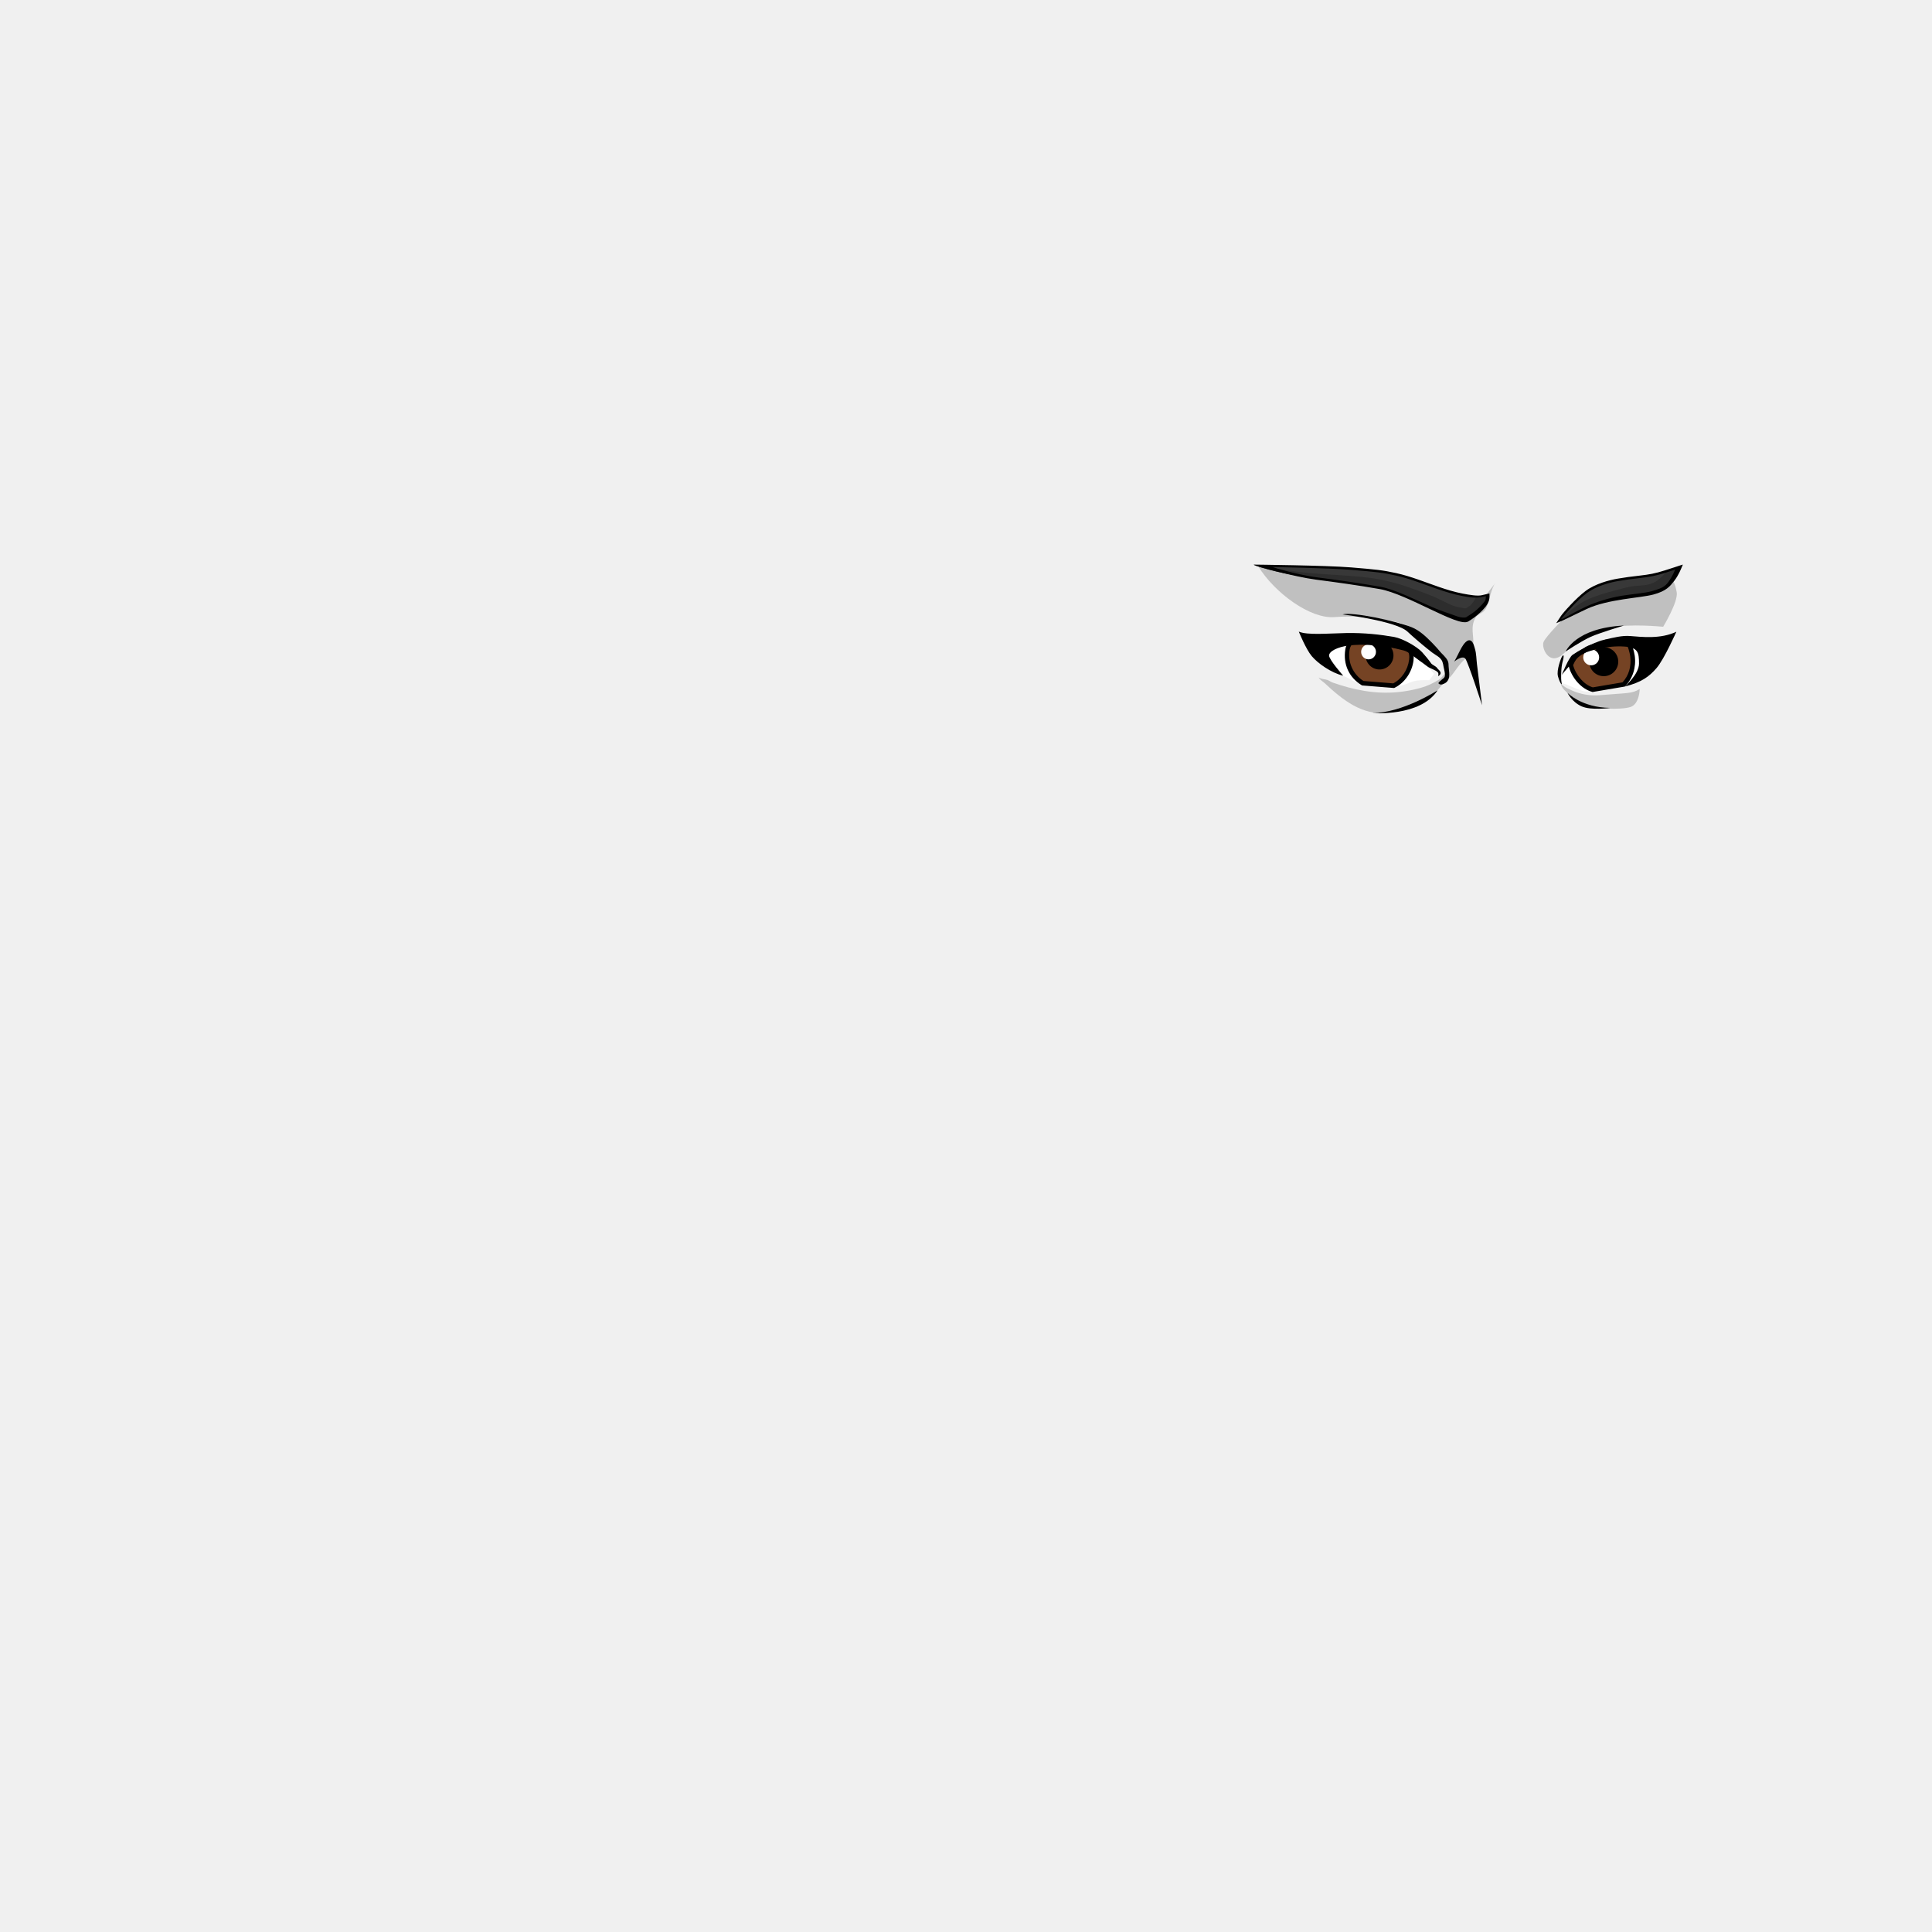
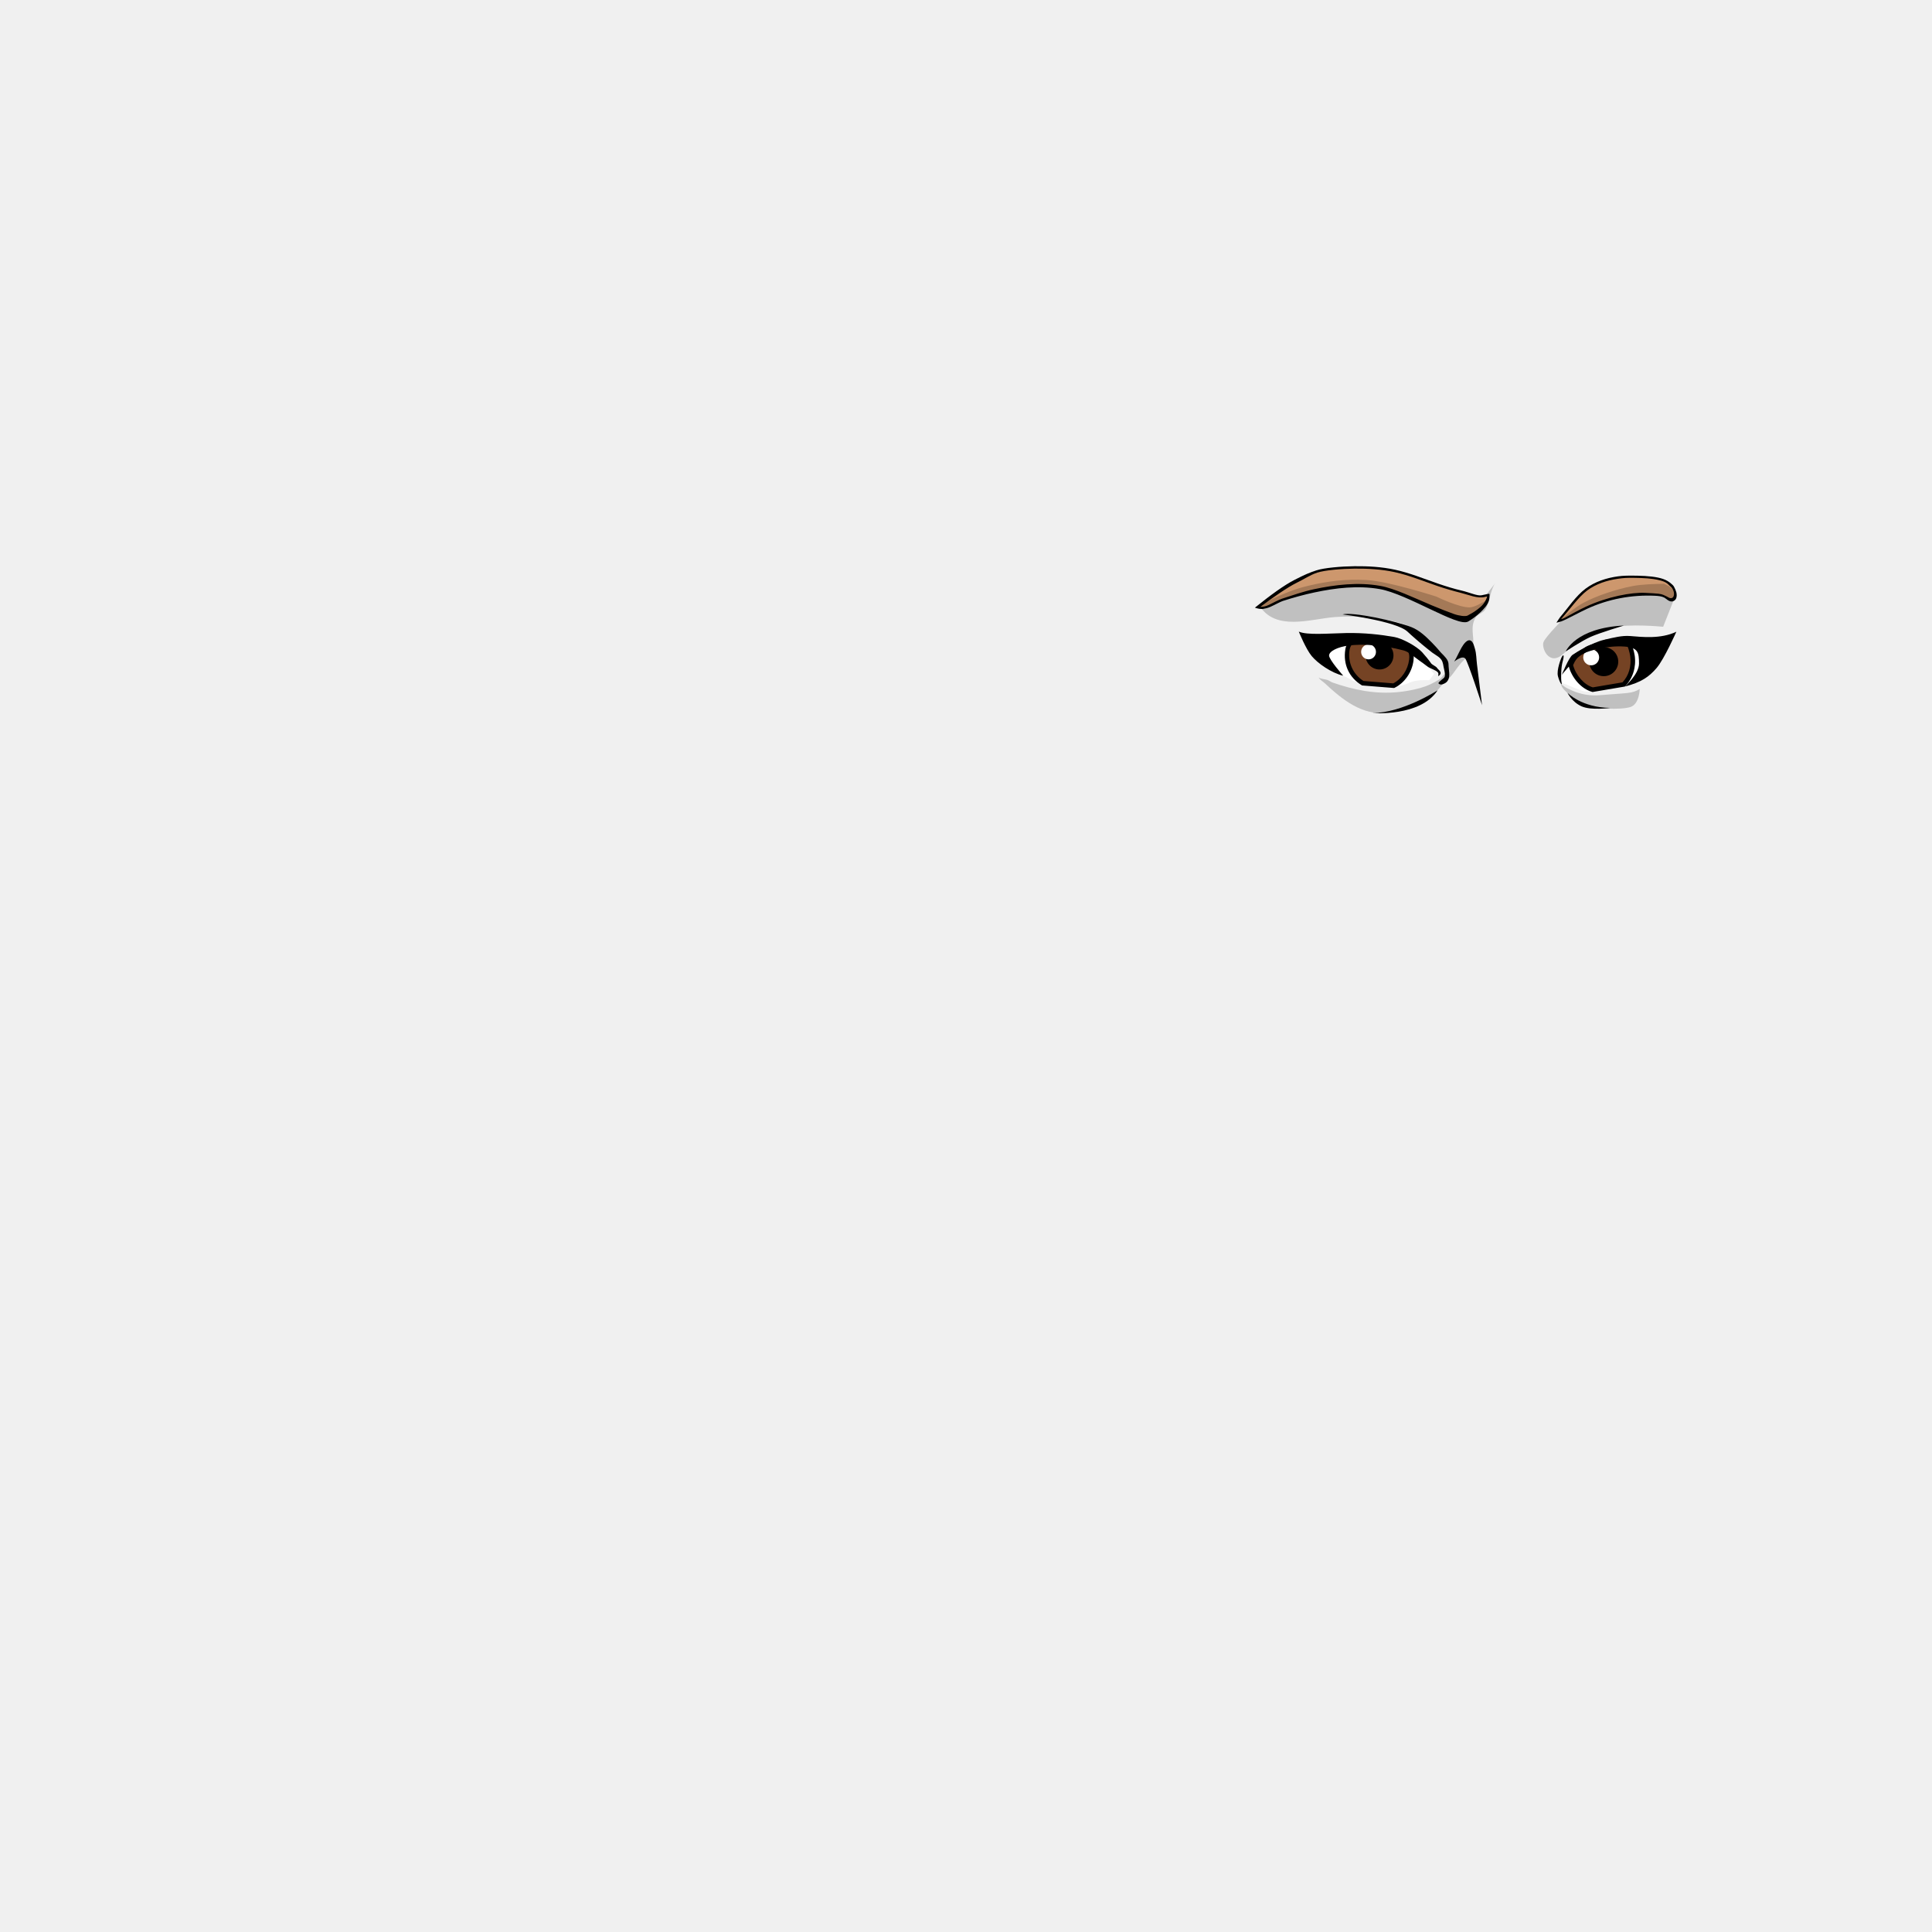
<svg xmlns="http://www.w3.org/2000/svg" version="1.1" id="svg156786" width="400" height="400" viewBox="0 0 400 400">
  <defs id="defs156790" />
  <g id="g156794">
    <path id="rect9954" style="fill:#000000;fill-opacity:0.2;stroke-width:0.8;stroke-miterlimit:40" d="M 299.457 139 C 299.36 139.205 299.209 139.401 299.002 139.611 C 298.641 139.977 298.366 140.443 297.932 140.707 C 296.641 141.491 295.514 142.041 294.045 142.445 C 292.516 142.865 290.947 143.151 289.367 143.301 C 284.715 143.743 280.289 142.844 275.914 141.318 C 275.53 141.184 275.247 140.937 274.865 140.793 C 274.324 140.589 273.462 140.613 273.016 140.254 C 273.212 140.721 273.927 141.122 274.283 141.455 C 277.905 144.847 281.957 148.14 287.244 147.604 C 290.247 147.298 293.086 146.044 295.629 144.465 C 296.46 143.95 297.19 143.407 297.834 142.674 C 298.23 142.22 298.593 141.739 299.002 141.299 C 299.338 140.937 299.774 140.711 300.098 140.355 C 300.481 139.935 300.827 139.471 301.17 139 L 299.457 139 z " />
    <path d="m 323.161,141.615 c 0.515,0.28 0.805,0.673 1.333,0.9 0.636,0.273 1.227,0.583 1.9,0.813 1.479,0.509 3.129,0.747 4.781,0.604 5.771,-0.495 6.625,-0.271 8.307,-1.28 0,0 -0.028,3.125 -1.927,3.732 -1.899,0.607 -7.852,0.499 -10.259,-0.784 -0.931,-0.496 -1.696,-1.155 -2.415,-1.8 -0.753,-0.679 -1.517,-1.3 -1.721,-2.185" style="opacity:0.2;fill:#000000;fill-opacity:1;fill-rule:nonzero;stroke:none;stroke-width:1.333" id="path163872" />
    <path d="m 336.605,141.87 c 0.593,-0.203 1.017,-0.749 1.017,-0.749 l 2.419,-2.707 -0.301,-4.539 -6.963,-0.491 c 0,0 -6.353,1.799 -7.657,3.112 -1.304,1.313 -1.941,4.076 -1.969,4.159 0,0 0.139,0.831 0.665,0.909 0.527,0.08 3.409,1.533 4.439,1.6 1.655,0.108 5.583,-0.7 6.427,-0.935 0.844,-0.235 1.924,-0.36 1.924,-0.36" style="fill:#ffffff;fill-opacity:1;fill-rule:nonzero;stroke:none;stroke-width:1.333" id="path163926" />
    <path d="m 273.576,134.808 3.88,-1.805 12.451,0.743 4.565,2.848 2.431,2.933 -0.985,1.297 c -1.204,-0.037 -2.323,-0.045 -3.452,0.287 -0.824,0.241 -1.531,0.703 -2.412,0.824 -1.065,0.145 -2.413,0.12 -3.473,-0.021 -2.448,-0.327 -4.596,-0.017 -6.801,-1.161 -0.367,-0.189 -1,-0.557 -1.395,-0.695 -0.167,-0.057 -0.625,-0.289 -0.743,-0.408 -0.031,-0.033 -4.291,-4.365 -4.291,-4.365 z" style="fill:#ffffff;fill-opacity:1;fill-rule:nonzero;stroke:none;stroke-width:1.333" id="path163930" />
    <path d="m 291.695,134.161 c 0.217,0.933 0.623,1.552 0.497,2.539 -0.292,2.3 -1.745,4.336 -3.64,5.265 l -6.404,-0.512 c -2.329,-1.42 -3.632,-3.989 -3.161,-6.943 0.139,-0.871 0.499,-1.292 0.92,-2.007 3.193,-0.457 8.439,0.721 11.788,1.657" style="fill:#754324;fill-opacity:1;fill-rule:nonzero;stroke:none;stroke-width:1.333" id="path163934" />
    <path d="m 282.753,135.282 c -0.224,1.593 0.875,3.071 2.455,3.299 1.579,0.228 3.041,-0.88 3.267,-2.473 0.224,-1.593 -0.875,-3.071 -2.455,-3.299 -1.58,-0.228 -3.043,0.88 -3.267,2.473" style="fill:#000000;fill-opacity:1;fill-rule:nonzero;stroke:none;stroke-width:1.333" id="path163938" />
    <path d="m 291.736,136.621 c 0.101,-0.8 0.045,-1.445 -0.416,-2.053 -3.023,-0.833 -8.025,-1.967 -11.145,-1.615 -0.347,0.636 -0.633,0.86 -0.752,1.541 -0.444,2.573 0.683,5.111 2.873,6.496 l 6.163,0.493 c 1.735,-0.9 3.015,-2.795 3.277,-4.863 m -9.831,5.235 c -2.585,-1.575 -3.864,-4.307 -3.372,-7.393 0.143,-0.896 0.519,-1.408 0.988,-2.204 l 0.119,-0.203 0.221,-0.032 c 3.167,-0.453 8.144,0.597 11.947,1.659 l 0.253,0.071 0.065,0.281 c 0.54,1 0.651,1.72 0.521,2.744 -0.307,2.407 -1.841,4.605 -3.892,5.611 l -0.115,0.056 -6.641,-0.531 z" style="fill:#000000;fill-opacity:1;fill-rule:nonzero;stroke:none;stroke-width:1.333" id="path163942" />
    <path d="m 284.88,134.966 c 0,0.855 -0.687,1.548 -1.535,1.548 -0.848,0 -1.535,-0.693 -1.535,-1.548 0,-0.855 0.687,-1.548 1.535,-1.548 0.848,0 1.535,0.693 1.535,1.548" style="fill:#ffffff;fill-opacity:1;fill-rule:nonzero;stroke:none;stroke-width:1.333" id="path163946" />
    <path d="m 288.664,131.881 c 1.628,0.289 4.617,1.892 5.773,3.153 0.539,0.585 1.411,1.644 1.863,2.307 0.188,0.276 1.005,0.625 1.176,0.884 0.179,0.272 0.467,0.477 0.649,0.744 0.127,0.185 0.159,0.351 0.119,0.5 -0.052,0.201 -0.235,0.375 -0.484,0.524 0.004,-0.277 0.141,-0.536 -0.065,-0.781 -0.416,-0.497 -1.623,-0.811 -2.141,-1.208 -0.581,-0.444 -1.169,-0.877 -1.767,-1.295 -0.976,-0.68 -2.064,-1.745 -3.197,-2.045 -4.629,-1.224 -8.759,-1.341 -11.291,-1.023 -2.416,0.304 -4.136,1.215 -4.128,2.089 0.008,0.875 2.929,4.168 2.929,4.168 -2.464,-0.571 -5.287,-2.572 -6.523,-4.061 -1.236,-1.489 -2.672,-5.067 -2.672,-5.067 1.725,0.767 6.015,0.375 9.769,0.296 3.755,-0.079 7.241,0.327 9.989,0.815" style="fill:#000000;fill-opacity:1;fill-rule:nonzero;stroke:none;stroke-width:1.333" id="path163950" />
    <path d="m 332.377,132.92 c -1.051,0.647 -3.052,0.901 -3.779,1.44 -1.327,0.983 -2.203,0.812 -3.175,3.28 0.599,2.503 2.519,4.597 4.425,5.139 l 6.175,-1.052 c 1.417,-1.48 2.051,-3.668 1.744,-5.879 -0.132,-0.948 -0.587,-2.455 -1.037,-3.2 -1.252,0.157 -2.765,0.052 -4.353,0.272" style="fill:#754324;fill-opacity:1;fill-rule:nonzero;stroke:none;stroke-width:1.333" id="path163962" />
    <path d="m 335.043,136.992 c 0,1.659 -1.344,3.003 -3.003,3.003 -1.659,0 -3.003,-1.344 -3.003,-3.003 0,-1.659 1.344,-3.003 3.003,-3.003 1.659,0 3.003,1.344 3.003,3.003" style="fill:#000000;fill-opacity:1;fill-rule:nonzero;stroke:none;stroke-width:1.333" id="path163966" />
    <path d="m 331.085,136.101 c 0,0.909 -0.737,1.647 -1.647,1.647 -0.909,0 -1.647,-0.737 -1.647,-1.647 0,-0.909 0.737,-1.647 1.647,-1.647 0.909,0 1.647,0.737 1.647,1.647" style="fill:#ffffff;fill-opacity:1;fill-rule:nonzero;stroke:none;stroke-width:1.333" id="path163970" />
    <path d="m 325.695,137.706 c 0.552,2.079 2.263,4.073 4.083,4.605 l 6.144,-1.039 c 1.277,-1.365 1.889,-3.323 1.601,-5.393 -0.108,-0.775 -0.484,-2.104 -0.859,-2.768 -1.459,0.187 -5.352,0.412 -6.081,0.631 -0.689,0.208 -1.5,0.788 -1.813,1.013 l -0.267,0.191 c -1.143,0.812 -1.945,0.703 -2.808,2.76 m 4.035,5.565 -0.099,-0.027 c -2.247,-0.607 -4.271,-2.935 -4.885,-5.464 l -0.037,-0.148 0.059,-0.141 c 1.003,-2.435 1.983,-2.452 3.191,-3.311 l 0.265,-0.188 c 0.456,-0.328 1.232,-0.519 2.04,-0.763 0.711,-0.212 1.447,-0.433 1.931,-0.723 l 0.083,-0.049 0.095,-0.013 c 1.413,-0.196 2.924,-0.069 4.543,-0.272 l 0.276,-0.033 0.14,0.223 c 0.509,0.82 0.988,2.423 1.124,3.401 0.333,2.393 -0.421,4.72 -1.968,6.277 l -0.105,0.107 z" style="fill:#000000;fill-opacity:1;fill-rule:nonzero;stroke:none;stroke-width:1.333" id="path163974" />
    <path d="m 347.069,130.796 c 0,0 -2.509,5.673 -4.085,7.505 -1.576,1.831 -3.137,2.953 -6.603,3.845 0,0 2.969,-2.529 2.959,-4.771 -0.009,-2.24 -0.16,-3.316 -3.039,-3.515 -3.511,-0.24 -7.088,0.808 -8.511,1.445 -1.421,0.639 -4.424,4.393 -4.424,4.393 0,0 1.409,-3.541 2.205,-4.112 0.795,-0.569 4.107,-2.545 6.472,-3.107 2.128,-0.504 3.795,-0.923 5.455,-0.795 2.408,0.185 6.32,0.668 9.571,-0.891" style="fill:#000000;fill-opacity:1;fill-rule:nonzero;stroke:none;stroke-width:1.333" id="path163978" />
    <path d="m 297.641,142.921 c 0,0 -7.316,4.727 -13.517,4.704 0,0 9.925,0.833 13.517,-4.704" style="fill:#000000;fill-opacity:1;fill-rule:nonzero;stroke:none;stroke-width:1.333" id="path163994" />
    <path d="m 323.269,136.179 c 0,0 -1.064,2.527 -0.709,3.84 0.355,1.312 0.931,2.137 0.753,1.36 -0.177,-0.777 -0.132,-3.208 0.221,-4.423 0.355,-1.215 0.223,-1.749 -0.265,-0.777" style="fill:#000000;fill-opacity:1;fill-rule:nonzero;stroke:none;stroke-width:1.333" id="path163998" />
    <path d="m 324.521,143.427 c 0,0 2.895,3.076 8.867,3.135 0,0 -3.969,0.58 -5.972,-0.337 -2.004,-0.917 -2.895,-2.797 -2.895,-2.797" style="fill:#000000;fill-opacity:1;fill-rule:nonzero;stroke:none;stroke-width:1.333" id="path164002" />
  </g>
  <g id="layer1">
    <path d="m 305.79,137.526 c -0.127,-1.019 -0.113,-2.184 -0.412,-3.167 -0.151,-0.493 -0.319,-1.328 -0.78,-1.661 -0.796,-0.573 -1.672,0.823 -1.976,1.347 -0.551,0.955 -0.975,1.979 -1.537,2.927 0,0 1.709,-1.391 2.305,-0.596 0.595,0.793 3.451,9.627 3.451,9.627 -0.06,-0.489 -0.121,-0.977 -0.181,-1.465 -0.289,-2.337 -0.58,-4.673 -0.869,-7.011" style="fill:#000000;fill-opacity:1;fill-rule:nonzero;stroke:none;stroke-width:1.333" id="path163990" />
  </g>
  <g id="layer2" style="display:none">
    <path id="path163916" style="opacity:0.2;fill:#000000;fill-opacity:1;fill-rule:nonzero;stroke:none;stroke-width:1.333" d="m 283.445,120.414 c -2.214,-0.031 -4.407,0.166 -6.586,0.516 -2.531,0.407 -5.042,1.018 -7.545,1.717 -0.612,0.171 -8.698,2.553 -8.631,2.658 3.403,5.471 10.582,2.858 15.6,2.459 4.361,-0.347 10.016,0.112 14.215,1.406 2.073,0.639 5.818,3.887 6.385,4.639 0.249,0.332 1.541,1.175 1.67,1.525 0.165,0.451 0.446,0.86 0.574,1.332 0.103,0.38 0.309,0.751 0.395,1.123 0.114,0.501 0.08,0.866 -0.086,1.211 h 1.734 c 0.433,-0.594 0.861,-1.198 1.34,-1.746 0.817,-0.932 2.112,-1.732 2.404,-2.996 0.451,-1.96 -0.437,-3.705 0.232,-5.646 0.668,-1.937 1.892,-1.161 2.689,-3.02 0.563,-1.316 0.901,-3.809 1.771,-4.906 -1.259,1.587 -3.442,4.845 -5.498,5.285 -2.381,0.508 -4.831,-0.765 -6.939,-1.861 -2.308,-1.199 -4.486,-2.211 -7.014,-2.842 -2.261,-0.563 -4.497,-0.823 -6.711,-0.854 z m 40.207,14.97 c 2.635,-2.413 7.436,-4.575 10.4,-5.447 2.964,-0.872 10.288,-0.175 10.288,-0.175 l 2.807,-7.115 -6.295,-0.907 -8.491,-0.111 -8.249,6.04 c 0,0 -4.011,4.011 -4.533,5.231 -0.523,1.221 1.172,5.14 4.073,2.483" />
    <path id="path163958" style="fill:#000000;fill-opacity:1;fill-rule:nonzero;stroke:none;stroke-width:1.333" d="m 324.172,134.868 c 0,0 2.031,-4.869 12.023,-5.352 0,0 -4.952,1.491 -6.836,2.323 -1.885,0.833 -5.187,3.029 -5.187,3.029 m -24.504,1.808 c -0.363,-0.652 -0.993,-1.165 -1.485,-1.741 -0.557,-0.653 -1.133,-1.291 -1.735,-1.903 -1.197,-1.219 -2.557,-2.515 -4.155,-3.161 -3.213,-1.3 -12.313,-3.244 -14.325,-2.664 0,0 11.112,1.364 13.445,3.571 0.26,0.245 0.525,0.487 0.792,0.725 1.4,1.256 2.847,2.465 4.332,3.617 0.74,0.573 1.733,0.936 2.091,1.873 0.127,0.332 0.185,0.683 0.243,1.032 0.099,0.596 0.389,1.411 0.256,1.997 -0.084,0.373 -0.44,0.508 -0.689,0.747 -0.132,0.127 -0.643,0.515 -0.613,0.683 0.031,0.171 0.381,0.276 0.54,0.277 0.296,0 0.889,-0.276 1.116,-0.5 0.903,-0.893 0.483,-2.173 0.436,-3.313 -0.019,-0.468 0.003,-0.777 -0.248,-1.24" />
    <path d="m 345.882,121.621 c 0.573,0.425 1.06,1.007 1.011,1.697 -0.031,0.424 -0.133,0.74 -0.564,0.916 -0.603,0.247 -1.171,-0.495 -1.652,-0.737 -0.604,-0.304 -1.308,-0.367 -1.973,-0.399 -4.884,-0.239 -9.793,0.671 -14.235,2.727 -1.528,0.708 -2.993,1.543 -4.472,2.351 -0.437,0.24 -0.9,0.483 -1.4,0.487 0.104,-0.3 0.316,-0.548 0.524,-0.788 1.648,-1.907 3.313,-3.831 5.333,-5.339 1.9,-1.417 4.227,-2.169 6.555,-2.492 1.163,-0.163 2.421,-0.292 3.595,-0.181 2.197,0.207 4.451,0.284 6.473,1.273 0.257,0.125 0.54,0.288 0.805,0.485" style="fill:#383838;fill-opacity:1;fill-rule:nonzero;stroke:none;stroke-width:1.333" id="path163982" />
    <path d="m 270.896,119.804 c -2.911,1.416 -8.228,3.963 -10.664,5.985 1.209,0.792 4.072,-1.211 5.28,-1.601 2.151,-0.696 4.341,-1.297 6.569,-1.772 4.388,-0.936 9.088,-1.496 13.639,-0.695 5.776,1.019 16.267,7.927 18.18,6.715 0.828,-0.524 1.669,-1.12 2.391,-1.812 0.685,-0.659 1.555,-1.553 1.78,-2.523 0.036,-0.156 0.051,-0.907 0.187,-0.959 -0.261,0.101 -0.623,0.143 -0.901,0.211 -1.451,0.351 -3.099,0.072 -4.577,-0.212 -1.672,-0.323 -3.313,-0.823 -4.932,-1.379 -2.932,-1.007 -5.823,-2.2 -8.835,-2.861 -2.805,-0.616 -5.668,-0.759 -8.504,-0.732 -2.593,0.025 -5.228,0.028 -7.685,0.843 -0.661,0.22 -1.303,0.488 -1.927,0.792" style="fill:#383838;fill-opacity:1;fill-rule:nonzero;stroke:none;stroke-width:1.333" id="path163986" />
    <path style="color:#000000;fill:#000000;-inkscape-stroke:none" d="m 272.744,118.775 c -0.673,0.224 -1.324,0.496 -1.957,0.805 -3.691,2.13 -7.764,3.643 -10.975,6.232 0.65,0.232 1.126,0.271 1.629,0.271 0.491,-0.088 1.015,-0.194 1.533,-0.424 1.036,-0.459 2.075,-1.06 2.615,-1.234 2.143,-0.694 4.326,-1.293 6.545,-1.766 4.372,-0.933 9.041,-1.486 13.543,-0.693 2.818,0.497 6.889,2.47 10.475,4.174 1.793,0.852 3.466,1.635 4.826,2.135 0.68,0.25 1.28,0.431 1.789,0.51 0.509,0.079 0.937,0.069 1.266,-0.139 0.836,-0.529 1.692,-1.132 2.432,-1.842 0.691,-0.664 1.6,-1.572 1.85,-2.646 0.051,-0.271 0.049,-0.464 0.072,-0.83 0.024,-0.366 0.004,-0.429 -0.219,-0.377 -0.106,0.041 -0.567,0.086 -1.408,0.289 -0.841,0.203 -2.458,-0.06 -3.933,-0.344 -1.655,-0.319 -3.285,-0.817 -4.898,-1.371 -2.922,-1.003 -5.821,-2.201 -8.861,-2.869 -2.832,-0.622 -5.715,-0.763 -8.433,-0.737 -2.719,0.026 -5.381,0.025 -7.889,0.856 z m 16.215,0.371 c 2.983,0.655 5.865,1.844 8.807,2.854 1.624,0.558 3.278,1.061 4.967,1.387 1.483,0.285 3.162,0.577 4.684,0.209 0.129,-0.032 0.309,-0.08 0.475,-0.113 -0.017,0.211 -0.253,0.785 -0.555,1.244 -0.302,0.459 -0.652,0.847 -1.423,1.433 -0.771,0.586 -1.14,0.778 -2.085,1.297 -0.156,0.086 -0.692,0.126 -1.167,0.055 -0.454,-0.068 -1.03,-0.166 -1.693,-0.41 -1.326,-0.487 -2.686,-0.995 -4.604,-1.804 -3.654,-1.541 -7.642,-3.479 -10.6,-4.001 -4.599,-0.81 -9.331,-0.242 -13.734,0.697 -2.237,0.477 -4.436,1.256 -6.594,1.955 -0.668,0.216 -1.854,0.86 -2.664,1.254 -0.81,0.394 -1.24,0.42 -1.828,0.436 2.535,-1.923 7.307,-4.269 10.062,-5.609 0.615,-0.3 1.247,-0.563 1.896,-0.779 2.406,-0.798 5.013,-0.805 7.723,-0.831 2.71,-0.026 5.555,0.117 8.333,0.727 z" id="path21991" />
    <path style="color:#000000;fill:#000000;-inkscape-stroke:none" d="m 344.687,120.676 c -1.343,-0.548 -3.701,-0.888 -5.571,-1.017 -1.87,-0.129 -2.973,-0.026 -4.142,0.138 -2.358,0.327 -4.725,1.089 -6.67,2.539 -2.049,1.53 -3.65,3.528 -5.298,5.435 -0.317,0.444 -0.453,0.678 -0.762,1.145 0.799,-0.165 1.013,-0.23 2.038,-0.716 1.025,-0.487 2.777,-1.445 4.292,-2.147 4.403,-2.038 9.272,-2.942 14.117,-2.705 0.658,0.032 1.326,0.098 1.873,0.373 0.185,0.093 0.452,0.336 0.754,0.537 0.302,0.201 0.697,0.374 1.105,0.207 0.257,-0.105 0.447,-0.273 0.557,-0.477 0.11,-0.203 0.146,-0.425 0.162,-0.652 0.058,-0.817 -0.569,-1.5 -0.666,-1.6 -0.097,-0.099 -0.446,-0.513 -1.789,-1.06 z m 1.882,2.513 c -0.099,0.69 -0.624,0.765 -1.049,0.541 -0.425,-0.224 -0.551,-0.309 -1.107,-0.55 -0.555,-0.241 -1.025,-0.3 -3.823,-0.436 -2.798,-0.136 -7.748,0.781 -12.227,2.854 -1.541,0.714 -3.01,1.553 -4.486,2.359 -0.229,0.125 -0.449,0.155 -0.674,0.24 1.766,-1.962 3.589,-4.086 5.4,-5.461 1.856,-1.384 4.141,-2.127 6.439,-2.445 1.156,-0.162 1.77,-0.212 3.537,-0.18 1.767,0.033 3.705,0.335 5.091,0.735 1.386,0.4 1.783,0.729 2.199,1.038 0.416,0.309 0.799,0.614 0.7,1.304 z" id="path16794" />
    <path id="path16925" style="fill:#000000;fill-opacity:0.2;stroke:none;stroke-width:1px;stroke-linecap:butt;stroke-linejoin:miter;stroke-opacity:1" d="m 344.482,120.875 c -1.869,0.013 -4.625,0.103 -6.559,0.48 -3.176,0.62 -7.447,1.988 -10.213,3.518 -1.67,0.924 -3.629,2.593 -4.928,3.777 0.429,-0.052 0.83,-0.265 1.213,-0.475 1.479,-0.808 2.945,-1.644 4.473,-2.352 4.441,-2.056 9.35,-2.965 14.234,-2.727 0.665,0.032 1.371,0.094 1.975,0.398 0.481,0.243 1.048,0.985 1.65,0.738 0.431,-0.176 0.534,-0.492 0.564,-0.916 0.049,-0.691 -0.436,-1.272 -1.01,-1.697 -0.265,-0.197 -0.549,-0.361 -0.807,-0.486 -0.196,-0.096 -0.394,-0.18 -0.594,-0.26 z" />
    <path id="path16962" style="fill:#000000;fill-opacity:0.2;stroke:none;stroke-width:1px;stroke-linecap:butt;stroke-linejoin:miter;stroke-opacity:1" d="m 281.219,120.025 c -4.037,-0.049 -7.86,0.578 -11.559,1.561 -2.349,0.624 -5.701,2.117 -8.244,3.33 -0.438,0.298 -0.844,0.591 -1.184,0.873 1.209,0.792 4.071,-1.211 5.279,-1.602 2.151,-0.696 4.342,-1.297 6.57,-1.771 4.388,-0.936 9.088,-1.497 13.639,-0.695 5.776,1.019 16.266,7.927 18.18,6.715 0.828,-0.524 1.669,-1.121 2.391,-1.812 0.683,-0.657 1.549,-1.547 1.777,-2.514 -1.292,0.739 -2.779,1.603 -3.738,1.641 -2.212,0.086 -6.986,-2.246 -6.986,-2.246 0,0 -9.695,-3.132 -14.381,-3.416 -0.586,-0.035 -1.167,-0.056 -1.744,-0.062 z" />
  </g>
-   <g id="g8890" style="display:inline">
+   <g id="g5788" style="display:inline">
+     <path id="path5772" style="opacity:0.2;fill:#000000;fill-opacity:1;fill-rule:nonzero;stroke:none;stroke-width:1.333" d="m 283.445,120.414 c -2.214,-0.031 -4.407,0.166 -6.586,0.516 -2.531,0.407 -5.042,1.018 -7.545,1.717 -0.612,0.171 -8.698,2.553 -8.631,2.658 3.403,5.471 10.582,2.858 15.6,2.459 4.361,-0.347 10.016,0.112 14.215,1.406 2.073,0.639 5.818,3.887 6.385,4.639 0.249,0.332 1.541,1.175 1.67,1.525 0.165,0.451 0.446,0.86 0.574,1.332 0.103,0.38 0.309,0.751 0.395,1.123 0.114,0.501 0.08,0.866 -0.086,1.211 h 1.734 c 0.433,-0.594 0.861,-1.198 1.34,-1.746 0.817,-0.932 2.112,-1.732 2.404,-2.996 0.451,-1.96 -0.437,-3.705 0.232,-5.646 0.668,-1.937 1.892,-1.161 2.689,-3.02 0.563,-1.316 0.901,-3.809 1.771,-4.906 -1.259,1.587 -3.442,4.845 -5.498,5.285 -2.381,0.508 -4.831,-0.765 -6.939,-1.861 -2.308,-1.199 -4.486,-2.211 -7.014,-2.842 -2.261,-0.563 -4.497,-0.823 -6.711,-0.854 z m 40.207,14.97 c 2.635,-2.413 7.436,-4.575 10.4,-5.447 2.964,-0.872 10.288,-0.175 10.288,-0.175 l 2.807,-7.115 -6.295,-0.907 -8.491,-0.111 -8.249,6.04 c 0,0 -4.011,4.011 -4.533,5.231 -0.523,1.221 1.172,5.14 4.073,2.483" />
+     <path id="path5774" style="fill:#000000;fill-opacity:1;fill-rule:nonzero;stroke:none;stroke-width:1.333" d="m 324.172,134.868 c 0,0 2.031,-4.869 12.023,-5.352 0,0 -4.952,1.491 -6.836,2.323 -1.885,0.833 -5.187,3.029 -5.187,3.029 m -24.504,1.808 c -0.363,-0.652 -0.993,-1.165 -1.485,-1.741 -0.557,-0.653 -1.133,-1.291 -1.735,-1.903 -1.197,-1.219 -2.557,-2.515 -4.155,-3.161 -3.213,-1.3 -12.313,-3.244 -14.325,-2.664 0,0 11.112,1.364 13.445,3.571 0.26,0.245 0.525,0.487 0.792,0.725 1.4,1.256 2.847,2.465 4.332,3.617 0.74,0.573 1.733,0.936 2.091,1.873 0.127,0.332 0.185,0.683 0.243,1.032 0.099,0.596 0.389,1.411 0.256,1.997 -0.084,0.373 -0.44,0.508 -0.689,0.747 -0.132,0.127 -0.643,0.515 -0.613,0.683 0.031,0.171 0.381,0.276 0.54,0.277 0.296,0 0.889,-0.276 1.116,-0.5 0.903,-0.893 0.483,-2.173 0.436,-3.313 -0.019,-0.468 0.003,-0.777 -0.248,-1.24" />
+     <path id="path5778" style="fill:#cd976d;fill-opacity:1;fill-rule:nonzero;stroke:none;stroke-width:1.333" d="m 260.232,125.789 c 1.209,0.792 4.072,-1.211 5.28,-1.601 2.151,-0.696 4.341,-1.297 6.569,-1.772 4.388,-0.936 9.088,-1.496 13.639,-0.695 5.776,1.019 16.267,7.927 18.18,6.715 0.828,-0.524 1.669,-1.12 2.391,-1.812 0.685,-0.659 1.555,-1.553 1.78,-2.523 0.036,-0.156 0.051,-0.907 0.187,-0.959 -0.261,0.101 -0.623,0.143 -0.901,0.211 -1.451,0.351 -2.973,-0.478 -4.452,-0.762 -1.672,-0.323 -3.251,-0.719 -4.869,-1.275 -2.932,-1.007 -5.823,-2.381 -8.835,-3.042 -2.805,-0.616 -5.605,-0.696 -8.441,-0.669 -2.593,0.025 -4.977,-0.16 -7.434,0.654 -0.661,0.22 -1.993,0.739 -2.617,1.043 -2.911,1.416 -8.04,4.465 -10.476,6.487 z m 86.661,-2.471 c -0.031,0.424 -0.133,0.74 -0.564,0.916 -0.603,0.247 -1.171,-0.495 -1.652,-0.737 -0.604,-0.304 -1.308,-0.367 -1.973,-0.399 -4.884,-0.239 -9.793,0.671 -14.235,2.727 -1.528,0.708 -2.993,1.543 -4.472,2.351 -0.437,0.24 -0.9,0.483 -1.4,0.487 0.104,-0.3 0.316,-0.548 0.524,-0.788 1.648,-1.907 3.225,-4.141 5.245,-5.649 1.9,-1.417 4.382,-2.236 6.71,-2.559 1.163,-0.163 2.51,-0.314 3.683,-0.204 2.197,0.207 4.331,0.033 6.353,1.022 0.257,0.125 0.749,0.739 1.014,0.936 0.573,0.425 0.816,1.206 0.767,1.897 z" />
+     <path style="color:#000000;fill:#000000;-inkscape-stroke:none" d="m 272.556,118.085 c -1.59,0.528 -2.273,0.825 -4.466,1.934 -2.193,1.109 -5.067,3.204 -8.277,5.793 0.65,0.232 1.126,0.271 1.629,0.271 0.491,-0.088 1.015,-0.194 1.533,-0.424 1.036,-0.459 2.075,-1.06 2.615,-1.234 2.143,-0.694 4.326,-1.293 6.545,-1.766 4.372,-0.933 9.041,-1.486 13.543,-0.693 2.818,0.497 6.889,2.47 10.475,4.174 1.793,0.852 3.466,1.635 4.826,2.135 0.68,0.25 1.28,0.431 1.789,0.51 0.509,0.079 0.937,0.069 1.266,-0.139 0.836,-0.529 1.692,-1.132 2.432,-1.842 0.691,-0.664 1.6,-1.572 1.85,-2.646 0.051,-0.271 0.049,-0.464 0.072,-0.83 0.024,-0.366 0.004,-0.429 -0.219,-0.377 -0.106,0.041 -0.567,0.086 -1.408,0.289 -0.841,0.203 -2.589,-0.61 -4.143,-0.967 -1.555,-0.357 -3.263,-0.884 -4.876,-1.438 -2.922,-1.003 -5.821,-2.201 -8.861,-2.869 -2.832,-0.622 -5.715,-0.763 -8.433,-0.737 -2.719,0.026 -6.298,0.329 -7.889,0.856 z m 16.215,0.371 c 2.983,0.655 5.865,1.844 8.807,2.854 1.624,0.558 3.381,1.059 4.945,1.453 1.564,0.394 3.372,1.2 4.894,0.833 0.129,-0.032 0.309,-0.08 0.475,-0.113 -0.017,0.211 -0.253,0.785 -0.555,1.244 -0.302,0.459 -0.652,0.847 -1.423,1.433 -0.771,0.586 -1.14,0.778 -2.085,1.297 -0.156,0.086 -0.692,0.126 -1.167,0.055 -0.454,-0.068 -1.03,-0.166 -1.693,-0.41 -1.326,-0.487 -2.686,-0.995 -4.604,-1.804 -3.654,-1.541 -7.642,-3.479 -10.6,-4.001 -4.599,-0.81 -9.331,-0.242 -13.734,0.697 -2.237,0.477 -4.436,1.256 -6.594,1.955 -0.668,0.216 -1.854,0.86 -2.664,1.254 -0.81,0.394 -1.24,0.42 -1.828,0.436 2.535,-1.923 5.774,-4.131 7.459,-4.951 1.685,-0.82 2.784,-1.621 4.312,-2.128 1.528,-0.507 5.013,-0.805 7.723,-0.831 2.71,-0.026 5.555,0.117 8.333,0.727 z" id="path5780" />
+     <path style="color:#000000;fill:#000000;-inkscape-stroke:none" d="m 344.32,119.865 c -1.312,-0.454 -3.294,-0.637 -5.226,-0.672 -1.932,-0.035 -2.973,-0.026 -4.142,0.138 -2.358,0.327 -4.725,1.089 -6.67,2.539 -2.049,1.53 -3.628,3.994 -5.276,5.901 -0.317,0.444 -0.453,0.678 -0.762,1.145 0.799,-0.165 1.013,-0.23 2.038,-0.716 1.025,-0.487 2.777,-1.445 4.292,-2.147 4.403,-2.038 9.272,-2.942 14.117,-2.705 0.658,0.032 1.326,0.098 1.873,0.373 0.185,0.093 0.452,0.336 0.754,0.537 0.302,0.201 0.697,0.374 1.105,0.207 0.257,-0.105 0.447,-0.273 0.557,-0.477 0.11,-0.203 0.146,-0.425 0.162,-0.652 0.058,-0.817 -0.592,-1.966 -0.688,-2.065 -0.097,-0.099 -0.822,-0.952 -2.134,-1.406 z m 2.249,3.323 c -0.099,0.69 -0.624,0.765 -1.049,0.541 -0.425,-0.224 -0.551,-0.309 -1.107,-0.55 -0.555,-0.241 -1.025,-0.3 -3.823,-0.436 -2.798,-0.136 -7.748,0.781 -12.227,2.854 -1.541,0.714 -3.01,1.553 -4.486,2.359 -0.229,0.125 -0.449,0.155 -0.674,0.24 1.766,-1.962 3.567,-4.552 5.378,-5.927 1.856,-1.384 4.141,-2.127 6.439,-2.445 1.156,-0.162 1.77,-0.212 3.537,-0.18 1.767,0.033 3.36,0.084 5.029,0.484 1.668,0.4 1.846,0.98 2.262,1.289 0.416,0.309 0.821,1.08 0.722,1.769 z" id="path5782" />
+     <path id="path5784" style="fill:#000000;fill-opacity:0.2;stroke:none;stroke-width:1px;stroke-linecap:butt;stroke-linejoin:miter;stroke-opacity:1" d="m 344.482,120.875 c -1.869,0.013 -4.625,0.103 -6.559,0.48 -3.176,0.62 -7.447,1.988 -10.213,3.518 -1.67,0.924 -3.629,2.593 -4.928,3.777 0.429,-0.052 0.83,-0.265 1.213,-0.475 1.479,-0.808 2.945,-1.644 4.473,-2.352 4.441,-2.056 9.35,-2.965 14.234,-2.727 0.665,0.032 1.371,0.094 1.975,0.398 0.481,0.243 1.048,0.985 1.65,0.738 0.431,-0.176 0.534,-0.492 0.564,-0.916 0.049,-0.691 -0.436,-1.272 -1.01,-1.697 -0.265,-0.197 -0.549,-0.361 -0.807,-0.486 -0.196,-0.096 -0.394,-0.18 -0.594,-0.26 z" />
+     <path id="path5786" style="fill:#000000;fill-opacity:0.2;stroke:none;stroke-width:1px;stroke-linecap:butt;stroke-linejoin:miter;stroke-opacity:1" d="m 281.219,120.025 c -4.037,-0.049 -7.86,0.578 -11.559,1.561 -2.349,0.624 -5.701,2.117 -8.244,3.33 -0.438,0.298 -0.844,0.591 -1.184,0.873 1.209,0.792 4.071,-1.211 5.279,-1.602 2.151,-0.696 4.342,-1.297 6.57,-1.771 4.388,-0.936 9.088,-1.497 13.639,-0.695 5.776,1.019 16.266,7.927 18.18,6.715 0.828,-0.524 1.669,-1.121 2.391,-1.812 0.683,-0.657 1.549,-1.547 1.777,-2.514 -1.292,0.739 -2.779,1.603 -3.738,1.641 -2.212,0.086 -6.986,-2.246 -6.986,-2.246 0,0 -9.695,-3.132 -14.381,-3.416 -0.586,-0.035 -1.167,-0.056 -1.744,-0.062 z" />
+   </g>
+   <g id="g8890" style="display:none">
    <path id="path8874" style="opacity:0.2;fill:#000000;fill-opacity:1;fill-rule:nonzero;stroke:none;stroke-width:1.333" d="m 276.771,119.333 c -3.89,-0.462 -10.48,-1.959 -16.239,-2.034 3.403,5.471 10.734,10.864 15.751,10.465 4.361,-0.347 10.016,0.112 14.215,1.406 2.073,0.639 5.818,3.887 6.385,4.639 0.249,0.332 1.541,1.175 1.67,1.525 0.165,0.451 0.446,0.86 0.574,1.332 0.103,0.38 0.309,0.751 0.395,1.123 0.114,0.501 0.08,0.866 -0.086,1.211 h 1.734 c 0.433,-0.594 0.861,-1.198 1.34,-1.746 0.817,-0.932 2.112,-1.732 2.404,-2.996 0.451,-1.96 -0.437,-3.705 0.232,-5.646 0.668,-1.937 1.892,-1.161 2.689,-3.02 0.563,-1.316 0.901,-3.809 1.771,-4.906 -1.259,1.587 -3.442,4.845 -5.498,5.285 -2.381,0.508 -4.831,-0.765 -6.939,-1.861 -2.308,-1.199 -4.486,-2.211 -7.014,-2.842 -4.844,-0.608 -10.129,-1.533 -13.386,-1.935 z m 46.882,16.051 c 2.635,-2.413 7.436,-4.575 10.4,-5.447 2.964,-0.872 10.288,-0.175 10.288,-0.175 0,0 3.132,-5.158 2.807,-7.115 -0.325,-1.956 -0.962,-2.757 -0.962,-2.757 l -13.823,1.74 -8.249,6.04 c 0,0 -4.011,4.011 -4.533,5.231 -0.523,1.221 1.172,5.14 4.073,2.483" />
    <path id="path8876" style="fill:#000000;fill-opacity:1;fill-rule:nonzero;stroke:none;stroke-width:1.333" d="m 324.172,134.868 c 0,0 2.031,-4.869 12.023,-5.352 0,0 -4.952,1.491 -6.836,2.323 -1.885,0.833 -5.187,3.029 -5.187,3.029 m -24.504,1.808 c -0.363,-0.652 -0.993,-1.165 -1.485,-1.741 -0.557,-0.653 -1.133,-1.291 -1.735,-1.903 -1.197,-1.219 -2.557,-2.515 -4.155,-3.161 -3.213,-1.3 -12.313,-3.244 -14.325,-2.664 0,0 11.112,1.364 13.445,3.571 0.26,0.245 0.525,0.487 0.792,0.725 1.4,1.256 2.847,2.465 4.332,3.617 0.74,0.573 1.733,0.936 2.091,1.873 0.127,0.332 0.185,0.683 0.243,1.032 0.099,0.596 0.389,1.411 0.256,1.997 -0.084,0.373 -0.44,0.508 -0.689,0.747 -0.132,0.127 -0.643,0.515 -0.613,0.683 0.031,0.171 0.381,0.276 0.54,0.277 0.296,0 0.889,-0.276 1.116,-0.5 0.903,-0.893 0.483,-2.173 0.436,-3.313 -0.019,-0.468 0.003,-0.777 -0.248,-1.24" />
    <path id="path8880" style="fill:#383838;fill-opacity:1;fill-rule:nonzero;stroke:none;stroke-width:1.333" d="m 259.611,117.006 c 3.909,1.362 8.534,2.191 12.825,2.748 4.291,0.557 8.733,1.166 13.284,1.967 5.776,1.019 16.267,7.927 18.18,6.715 0.828,-0.524 1.669,-1.12 2.391,-1.812 0.685,-0.659 1.555,-1.553 1.78,-2.523 0.036,-0.156 0.051,-0.907 0.187,-0.959 -0.261,0.101 -0.623,0.143 -0.901,0.211 -1.451,0.351 -3.099,0.072 -4.577,-0.212 -1.672,-0.323 -3.313,-0.823 -4.932,-1.379 -2.932,-1.007 -5.823,-2.2 -8.835,-2.861 -2.805,-0.616 -4.136,-0.75 -9.302,-1.176 -5.167,-0.426 -13.591,-0.542 -20.099,-0.72 z m 88.37,0.282 c -0.208,0.491 -0.71,1.756 -1.559,2.837 -0.849,1.081 -1.483,2 -4.159,2.722 -2.675,0.722 -9.354,0.922 -13.796,2.978 -1.528,0.708 -2.993,1.543 -4.472,2.351 -0.437,0.24 -0.9,0.483 -1.4,0.487 0.104,-0.3 0.316,-0.548 0.524,-0.788 1.648,-1.907 3.313,-3.831 5.333,-5.339 1.9,-1.417 4.793,-2.202 6.555,-2.492 1.761,-0.29 2.568,-0.403 4.504,-0.62 1.936,-0.218 3.188,-0.436 5.291,-1.103 2.102,-0.667 2.395,-0.787 3.178,-1.032 z" />
    <path style="color:#000000;fill:#000000;-inkscape-stroke:none" d="m 272.404,120.002 c 4.29,0.557 8.729,1.165 13.273,1.965 2.818,0.497 6.889,2.47 10.475,4.174 1.793,0.852 3.466,1.635 4.826,2.135 0.68,0.25 1.28,0.431 1.789,0.51 0.509,0.079 0.937,0.069 1.266,-0.139 0.836,-0.529 1.692,-1.132 2.432,-1.842 0.691,-0.664 1.6,-1.572 1.85,-2.646 0.081,-0.436 0.061,-0.895 0.061,-1.294 -0.106,0.041 -0.775,0.173 -1.616,0.375 -0.841,0.203 -2.458,-0.06 -3.933,-0.344 -1.655,-0.319 -3.285,-0.817 -4.898,-1.371 -2.922,-1.003 -5.821,-2.201 -8.861,-2.869 -2.814,-0.618 -4.169,-0.754 -9.336,-1.18 -5.185,-0.427 -19.849,-0.574 -20.174,-0.581 -0.105,0.213 8.548,2.548 12.848,3.106 z m 76.019,-3.113 -0.518,0.16 c -0.788,0.247 -1.077,0.367 -3.178,1.033 -2.09,0.663 -3.312,0.875 -5.242,1.092 -1.938,0.218 -2.755,0.333 -4.518,0.623 -1.789,0.294 -4.702,1.075 -6.664,2.539 -2.049,1.53 -4.741,4.599 -5.129,5.198 -0.388,0.599 -0.727,1.093 -0.976,1.493 0.716,-0.273 1.348,-0.569 2.428,-1.076 1.08,-0.507 2.432,-1.196 3.947,-1.898 2.18,-1.009 4.943,-1.573 7.494,-1.969 2.551,-0.396 4.879,-0.623 6.262,-0.996 2.717,-0.734 3.446,-1.734 4.289,-2.809 0.878,-1.118 1.388,-2.413 1.592,-2.895 z m -68.734,1.086 c 5.166,0.426 6.473,0.558 9.27,1.172 2.983,0.655 5.865,1.844 8.807,2.854 1.624,0.558 3.278,1.061 4.967,1.387 1.483,0.285 2.903,0.522 4.425,0.154 0.129,-0.032 0.309,-0.08 0.475,-0.113 -0.029,0.189 0.016,0.331 -0.07,0.719 -0.086,0.389 -1.019,1.374 -1.734,2.022 -0.715,0.649 -1.427,1.09 -2.248,1.609 -0.15,0.095 -0.664,0.098 -1.118,0.027 -0.454,-0.071 -0.774,-0.186 -1.437,-0.429 -1.326,-0.487 -2.657,-0.874 -4.55,-1.702 -3.634,-1.588 -7.754,-3.678 -10.711,-4.199 -4.557,-0.802 -9.003,-1.411 -13.295,-1.969 -3.557,-0.462 -8.639,-1.943 -9.008,-2.108 0,0 11.645,0.199 16.229,0.576 z m 67.15,-0.076 c -0.26,0.604 -0.504,1.205 -1.123,2.161 -0.751,1.161 -1.217,1.657 -3.85,2.369 -1.293,0.349 -3.375,0.497 -5.943,0.896 -2.568,0.398 -5.482,1.294 -7.56,2.274 -2.078,0.98 -3.01,1.553 -4.486,2.359 -0.229,0.125 -0.449,0.155 -0.674,0.24 0.044,-0.053 0.061,-0.106 0.107,-0.16 1.648,-1.907 3.302,-3.814 5.293,-5.301 1.838,-1.371 4.712,-2.16 6.445,-2.445 1.759,-0.289 2.558,-0.402 4.492,-0.619 1.943,-0.218 3.223,-0.443 5.338,-1.113 1.71,-0.542 1.411,-0.481 1.961,-0.66 z" id="path8930" />
-     <path id="path8969" style="fill:#000000;fill-opacity:0.2;stroke:none;stroke-width:1px;stroke-linecap:butt;stroke-linejoin:miter;stroke-opacity:1" d="M 259.611 117.006 C 263.52 118.368 268.147 119.197 272.438 119.754 C 276.728 120.311 281.17 120.919 285.721 121.721 C 291.497 122.739 301.987 129.648 303.9 128.436 C 304.728 127.912 305.57 127.315 306.291 126.623 C 306.976 125.964 307.845 125.071 308.07 124.102 C 308.106 123.946 308.122 123.195 308.258 123.143 C 307.996 123.244 307.634 123.286 307.355 123.354 C 306.811 123.485 306.237 123.509 305.656 123.496 C 305.234 124.344 304.794 125.076 304.402 125.363 C 303.149 126.283 303.583 125.915 302.006 125.717 C 300.428 125.519 298.171 123.954 295.441 122.967 C 292.711 121.98 289.973 120.814 285.594 119.951 C 281.214 119.089 273.777 119.019 269.18 118.443 C 265.772 118.017 262.099 117.385 260 117.016 C 259.879 117.012 259.731 117.009 259.611 117.006 z M 347.982 117.287 C 347.297 117.501 346.677 117.718 345.201 118.191 C 344.386 119.125 343.532 119.982 342.818 120.395 C 340.756 121.586 339.208 120.97 336.697 121.637 C 334.186 122.303 330.442 123.146 327.824 124.564 C 326.19 125.45 324.096 127.235 322.684 128.504 C 322.657 128.558 322.618 128.605 322.598 128.662 C 323.098 128.658 323.559 128.416 323.996 128.176 C 325.475 127.368 326.941 126.532 328.469 125.824 C 332.91 123.768 339.589 123.57 342.264 122.848 C 344.939 122.125 345.575 121.206 346.424 120.125 C 347.272 119.044 347.774 117.778 347.982 117.287 z " />
+     <path id="path8969" style="fill:#000000;fill-opacity:0.2;stroke:none;stroke-width:1px;stroke-linecap:butt;stroke-linejoin:miter;stroke-opacity:1" d="m 259.611,117.006 c 3.909,1.362 8.535,2.191 12.826,2.748 4.291,0.557 8.733,1.165 13.283,1.967 5.776,1.019 16.266,7.927 18.18,6.715 0.828,-0.524 1.669,-1.121 2.391,-1.812 0.685,-0.659 1.554,-1.552 1.779,-2.521 0.036,-0.156 0.051,-0.907 0.188,-0.959 -0.261,0.101 -0.624,0.143 -0.902,0.211 -0.544,0.132 -1.119,0.155 -1.699,0.143 -0.422,0.848 -0.862,1.58 -1.254,1.867 -1.253,0.919 -0.819,0.551 -2.396,0.354 -1.578,-0.198 -3.834,-1.763 -6.564,-2.75 -2.73,-0.987 -5.468,-2.153 -9.848,-3.016 -4.38,-0.862 -11.816,-0.932 -16.414,-1.508 -3.408,-0.427 -7.08,-1.058 -9.18,-1.428 -0.121,-0.003 -0.269,-0.006 -0.389,-0.01 z m 88.371,0.281 c -0.685,0.214 -1.305,0.431 -2.781,0.904 -0.816,0.934 -1.669,1.791 -2.383,2.203 -2.062,1.192 -3.61,0.576 -6.121,1.242 -2.511,0.667 -6.256,1.509 -8.873,2.928 -1.634,0.886 -3.728,2.671 -5.141,3.939 -0.027,0.054 -0.066,0.101 -0.086,0.158 0.5,-0.004 0.961,-0.246 1.398,-0.486 1.479,-0.808 2.945,-1.644 4.473,-2.352 4.441,-2.056 11.12,-2.254 13.795,-2.977 2.675,-0.722 3.312,-1.642 4.16,-2.723 0.849,-1.081 1.35,-2.347 1.559,-2.838 z" />
  </g>
</svg>
